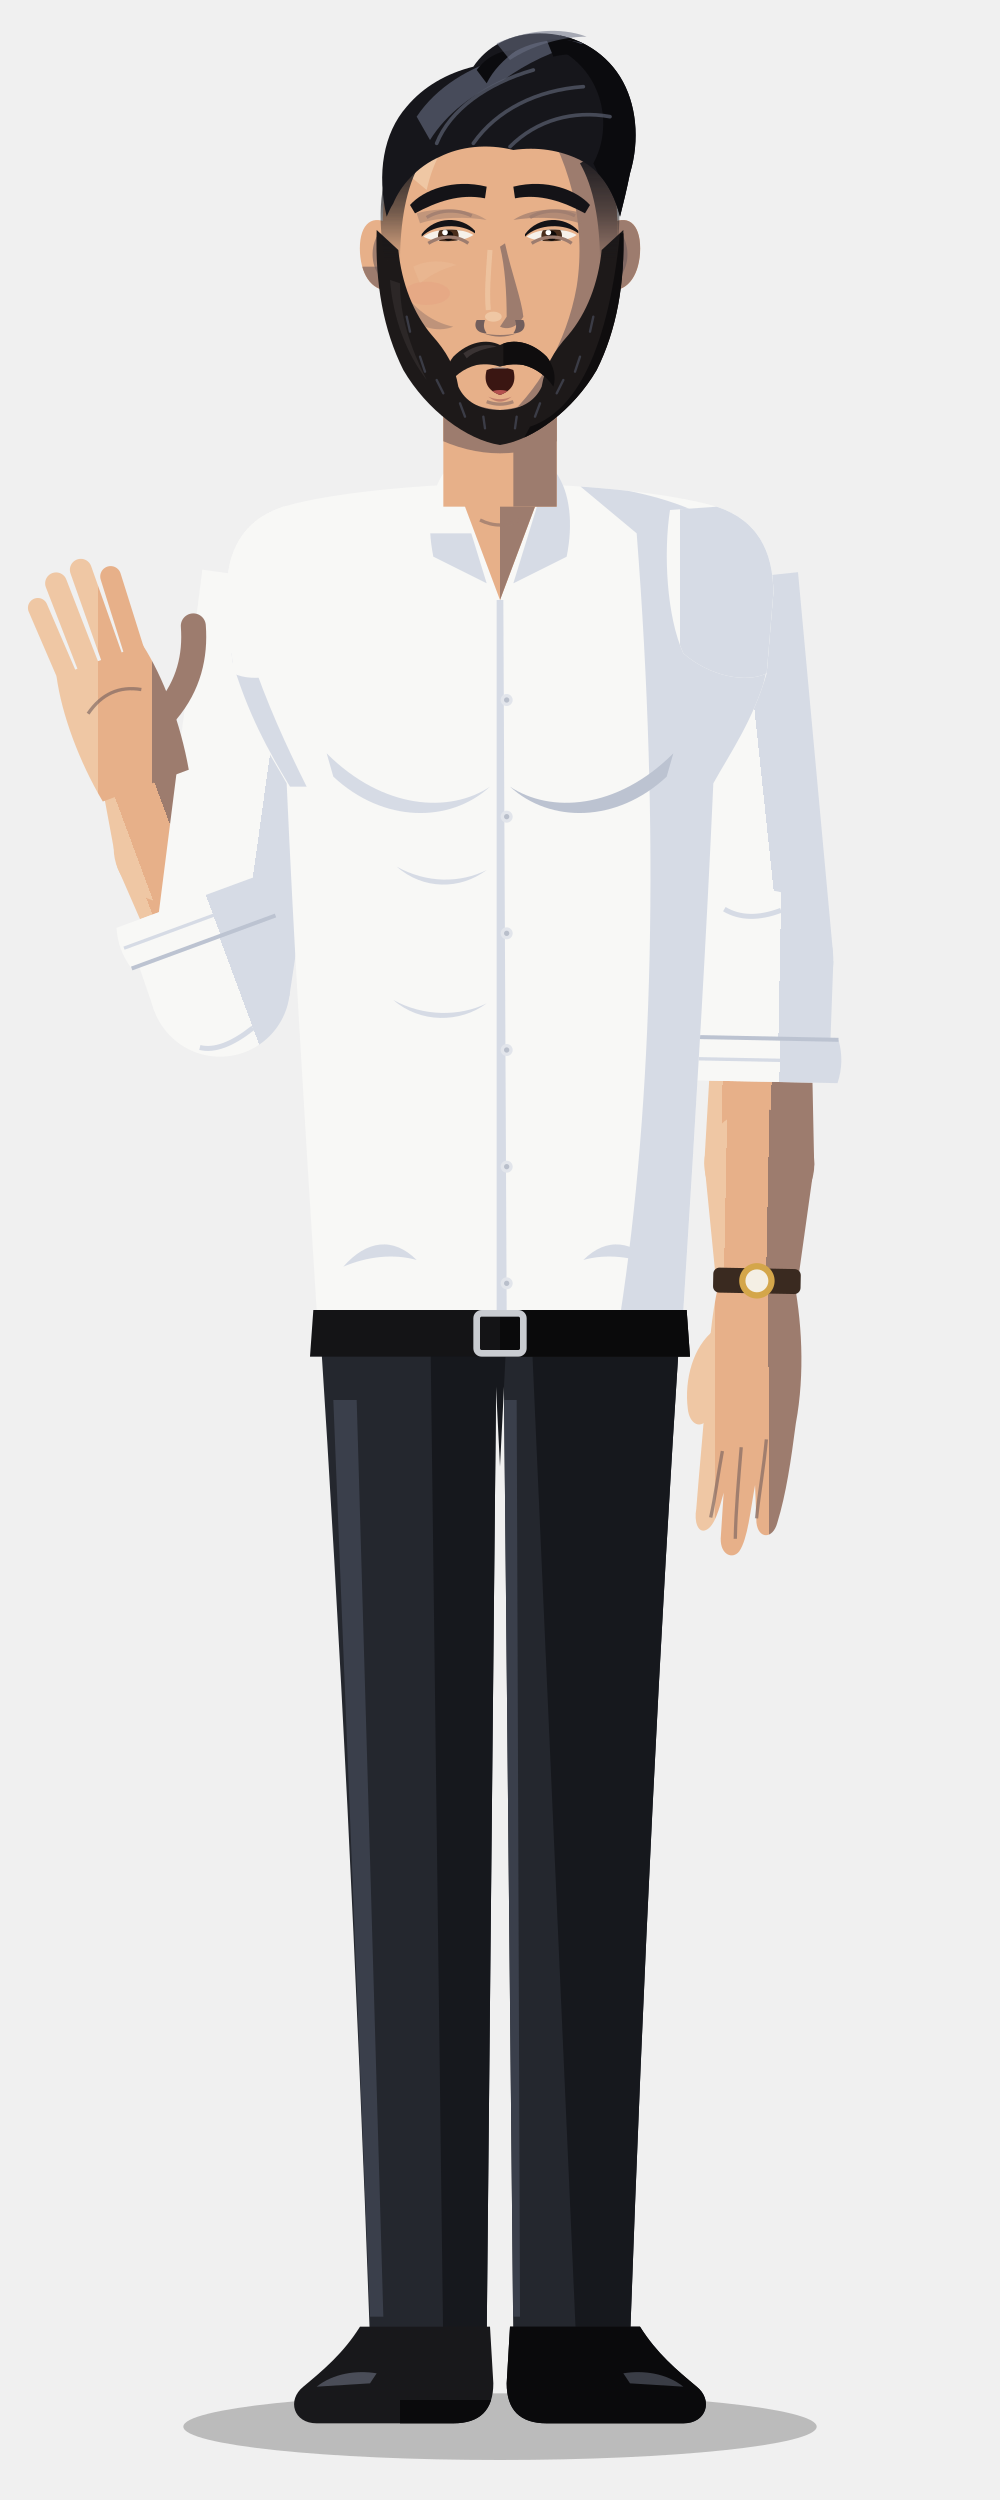
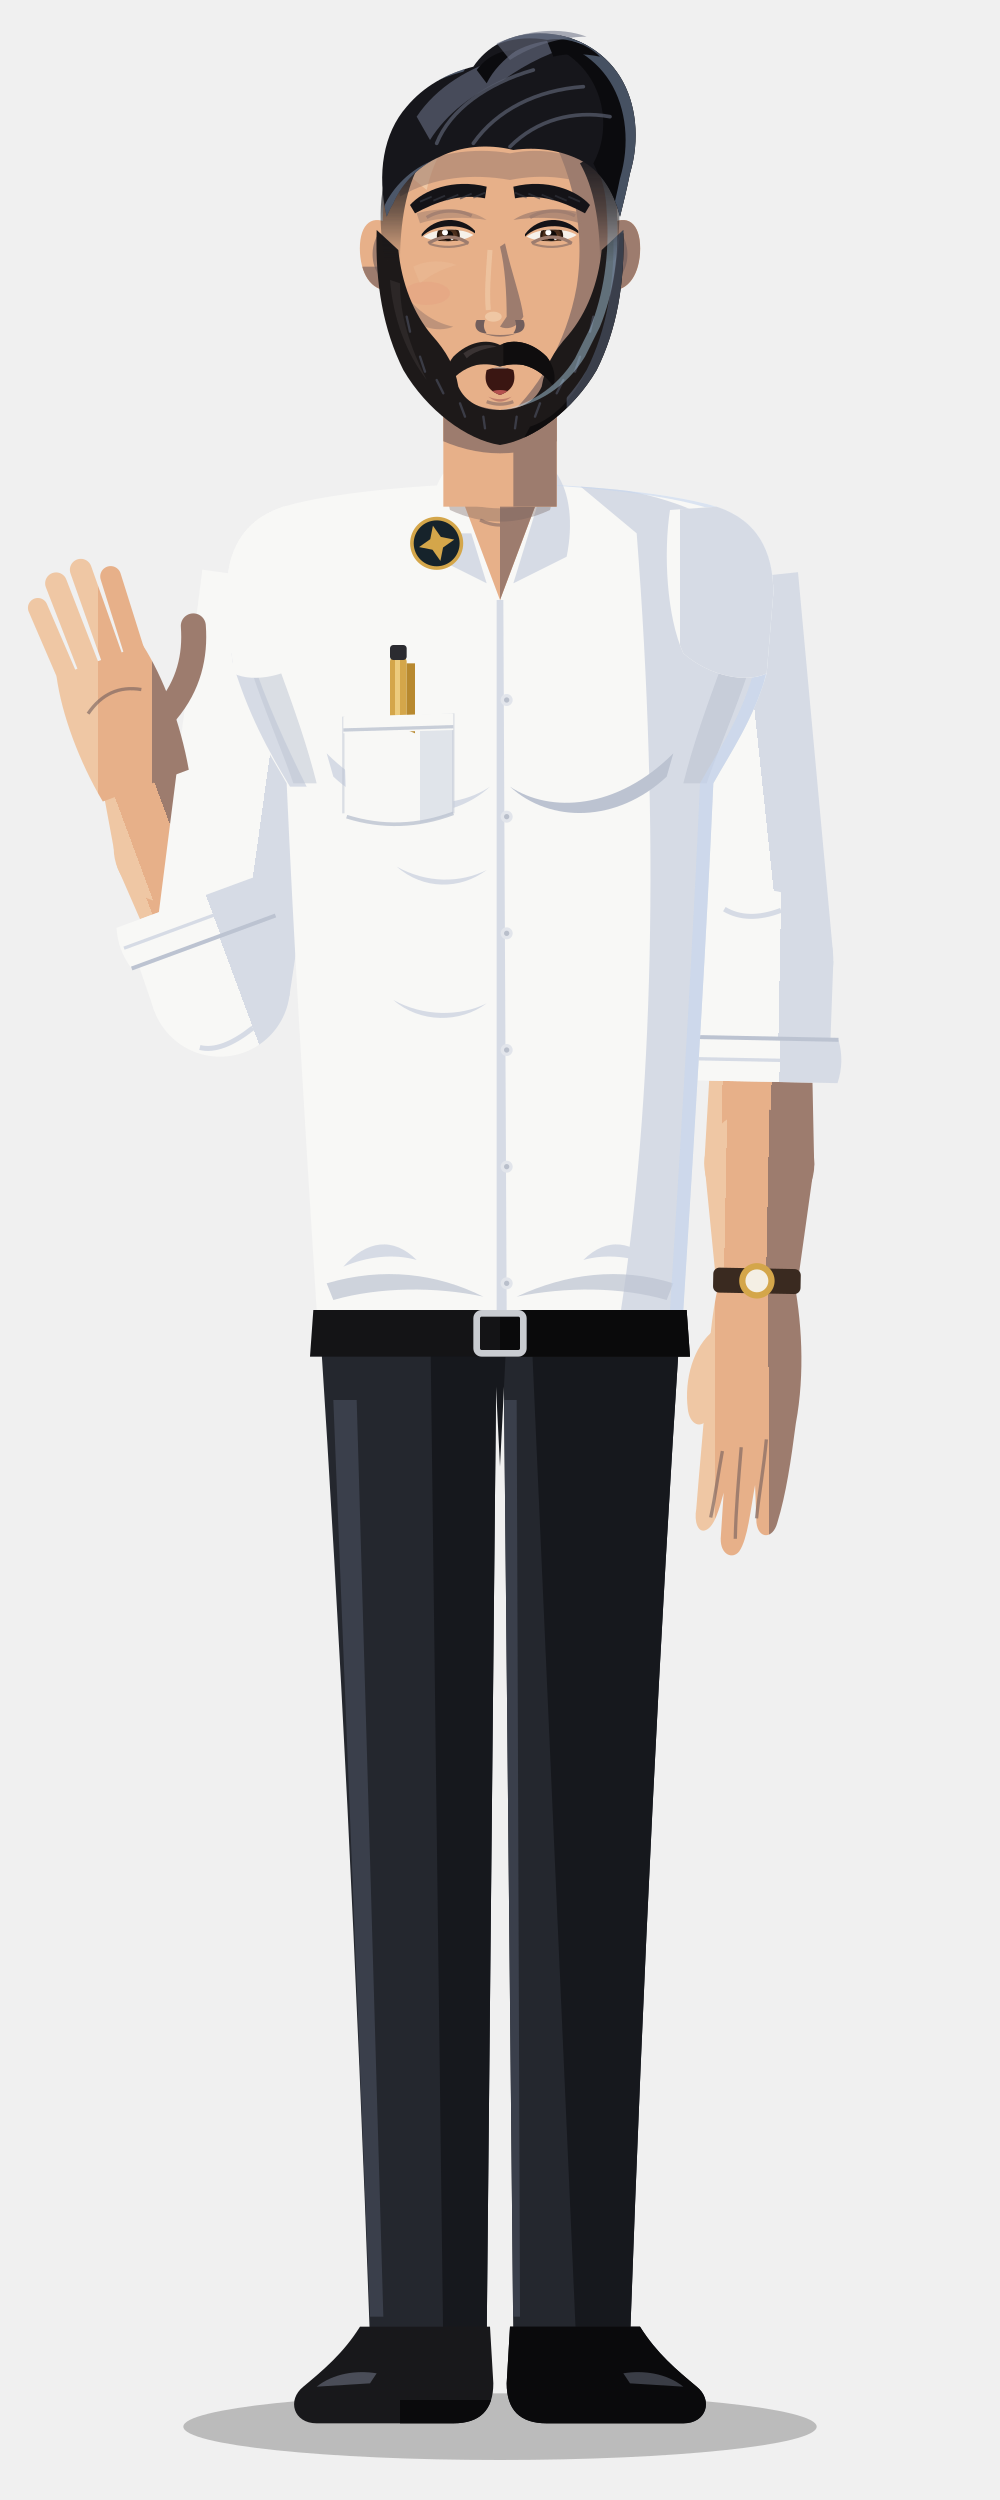
<svg xmlns="http://www.w3.org/2000/svg" viewBox="0 0 600 1500" width="600" height="1500">
  <defs>
    <linearGradient id="fade" x1="0" y1="0" x2="0" y2="1">
      <stop offset="0" stop-color="#16161b" stop-opacity="1" />
      <stop offset="0.55" stop-color="#16161b" stop-opacity="0.55" />
      <stop offset="1" stop-color="#16161b" stop-opacity="0" />
    </linearGradient>
    <clipPath id="c1">
      <path d="M192,796 L298,796 L292,1404 L222,1404 C214,1180 204,980 192,796 Z" />
    </clipPath>
    <clipPath id="c2">
      <path d="M216,1396 L294,1396 L296,1430 C296,1446 288,1454 272,1454 L190,1454 C176,1454 172,1440 182,1432 C194,1422 206,1412 216,1396 Z" />
    </clipPath>
    <clipPath id="c3">
      <path d="M 408,796 L 302,796 L 308,1404 L 378,1404 C 386,1180 396,980 408,796 Z" />
    </clipPath>
    <clipPath id="c4">
      <path d="M 384,1396 L 306,1396 L 304,1430 C 304,1446 312,1454 328,1454 L 410,1454 C 424,1454 428,1440 418,1432 C 406,1422 394,1412 384,1396 Z" />
    </clipPath>
    <linearGradient id="g5" gradientUnits="userSpaceOnUse" x1="77.1" y1="535.8" x2="137.2" y2="513.6">
      <stop offset="0" stop-color="#efc7a4" />
      <stop offset="0.14" stop-color="#efc7a4" />
      <stop offset="0.14" stop-color="#e7b089" />
      <stop offset="0.6" stop-color="#e7b089" />
      <stop offset="0.6" stop-color="#9d7c6e" />
      <stop offset="1" stop-color="#9d7c6e" />
    </linearGradient>
    <linearGradient id="g6" gradientUnits="userSpaceOnUse" x1="64.4" y1="488.3" x2="116.0" y2="469.2">
      <stop offset="0" stop-color="#efc7a4" />
      <stop offset="0.14" stop-color="#efc7a4" />
      <stop offset="0.14" stop-color="#e7b089" />
      <stop offset="0.6" stop-color="#e7b089" />
      <stop offset="0.6" stop-color="#9d7c6e" />
      <stop offset="1" stop-color="#9d7c6e" />
    </linearGradient>
    <linearGradient id="g7" gradientUnits="userSpaceOnUse" x1="105.9" y1="464.0" x2="192.1" y2="476.0">
      <stop offset="0" stop-color="#f8f8f6" />
      <stop offset="0.62" stop-color="#f8f8f6" />
      <stop offset="0.62" stop-color="#d6dbe5" />
      <stop offset="1" stop-color="#d6dbe5" />
    </linearGradient>
    <linearGradient id="g8" gradientUnits="userSpaceOnUse" x1="85.9" y1="586.9" x2="163.7" y2="558.1">
      <stop offset="0" stop-color="#f8f8f6" />
      <stop offset="0.62" stop-color="#f8f8f6" />
      <stop offset="0.62" stop-color="#d6dbe5" />
      <stop offset="1" stop-color="#d6dbe5" />
    </linearGradient>
    <linearGradient id="g9" gradientUnits="userSpaceOnUse" x1="74.4" y1="568.9" x2="160.8" y2="537.1">
      <stop offset="0" stop-color="#f8f8f6" />
      <stop offset="0.62" stop-color="#f8f8f6" />
      <stop offset="0.62" stop-color="#d6dbe5" />
      <stop offset="1" stop-color="#d6dbe5" />
    </linearGradient>
    <linearGradient id="g10" gradientUnits="userSpaceOnUse" x1="26.3" y1="9.7" x2="-26.3" y2="-9.7">
      <stop offset="0" stop-color="#efc7a4" />
      <stop offset="0.14" stop-color="#efc7a4" />
      <stop offset="0.14" stop-color="#e7b089" />
      <stop offset="0.6" stop-color="#e7b089" />
      <stop offset="0.6" stop-color="#9d7c6e" />
      <stop offset="1" stop-color="#9d7c6e" />
    </linearGradient>
    <linearGradient id="g11" gradientUnits="userSpaceOnUse" x1="424.1" y1="673.0" x2="488.0" y2="674.3">
      <stop offset="0" stop-color="#efc7a4" />
      <stop offset="0.14" stop-color="#efc7a4" />
      <stop offset="0.14" stop-color="#e7b089" />
      <stop offset="0.6" stop-color="#e7b089" />
      <stop offset="0.6" stop-color="#9d7c6e" />
      <stop offset="1" stop-color="#9d7c6e" />
    </linearGradient>
    <linearGradient id="g12" gradientUnits="userSpaceOnUse" x1="427.1" y1="743.6" x2="482.1" y2="744.7">
      <stop offset="0" stop-color="#efc7a4" />
      <stop offset="0.14" stop-color="#efc7a4" />
      <stop offset="0.14" stop-color="#e7b089" />
      <stop offset="0.6" stop-color="#e7b089" />
      <stop offset="0.6" stop-color="#9d7c6e" />
      <stop offset="1" stop-color="#9d7c6e" />
    </linearGradient>
    <linearGradient id="g13" gradientUnits="userSpaceOnUse" x1="402.7" y1="466.6" x2="489.3" y2="457.4">
      <stop offset="0" stop-color="#f8f8f6" />
      <stop offset="0.62" stop-color="#f8f8f6" />
      <stop offset="0.62" stop-color="#d6dbe5" />
      <stop offset="1" stop-color="#d6dbe5" />
    </linearGradient>
    <linearGradient id="g14" gradientUnits="userSpaceOnUse" x1="415.9" y1="605.2" x2="498.9" y2="606.8">
      <stop offset="0" stop-color="#f8f8f6" />
      <stop offset="0.62" stop-color="#f8f8f6" />
      <stop offset="0.62" stop-color="#d6dbe5" />
      <stop offset="1" stop-color="#d6dbe5" />
    </linearGradient>
    <linearGradient id="g15" gradientUnits="userSpaceOnUse" x1="410.8" y1="635.1" x2="502.8" y2="636.9">
      <stop offset="0" stop-color="#f8f8f6" />
      <stop offset="0.62" stop-color="#f8f8f6" />
      <stop offset="0.62" stop-color="#d6dbe5" />
      <stop offset="1" stop-color="#d6dbe5" />
    </linearGradient>
    <linearGradient id="g16" gradientUnits="userSpaceOnUse" x1="28.0" y1="0.6" x2="-28.0" y2="-0.6">
      <stop offset="0" stop-color="#efc7a4" />
      <stop offset="0.14" stop-color="#efc7a4" />
      <stop offset="0.14" stop-color="#e7b089" />
      <stop offset="0.6" stop-color="#e7b089" />
      <stop offset="0.6" stop-color="#9d7c6e" />
      <stop offset="1" stop-color="#9d7c6e" />
    </linearGradient>
    <clipPath id="c17">
      <path d="M300,290 C268,290 204,294 170,304 C146,312 136,330 136,356 L140,404 C148,432 162,452 172,470 C176,560 182,660 190,786 L410,786 C418,660 424,560 428,470 C438,452 452,432 460,404 L464,356 C464,330 454,312 430,304 C396,294 332,290 300,290 Z" />
    </clipPath>
    <clipPath id="c18">
      <path d="M276,296 L324,296 L300,360 Z" />
    </clipPath>
    <clipPath id="c19">
      <path d="M266,284 C258,296 256,314 260,334 L292,350 L276,298 Z" />
    </clipPath>
    <clipPath id="c20">
      <path d="M 334,284 C 342,296 344,314 340,334 L 308,350 L 324,298 Z" />
    </clipPath>
    <clipPath id="c21">
+       <path d="M300,290 C268,290 204,294 170,304 C146,312 136,330 136,356 L140,404 C148,432 162,452 172,470 C176,560 182,660 190,786 L410,786 C418,660 424,560 428,470 C438,452 452,432 460,404 L464,356 C464,330 454,312 430,304 C396,294 332,290 300,290 Z" />
+     </clipPath>
+     <clipPath id="c22">
      <path d="M188,786 L412,786 L414,814 L186,814 Z" />
    </clipPath>
-     <clipPath id="c22">
+     <clipPath id="c23">
      <path d="M170,304 C146,312 136,330 136,356 L140,404 C152,410 174,406 190,392 C200,370 202,332 198,306 Z" />
    </clipPath>
-     <clipPath id="c23">
+     <clipPath id="c24">
      <path d="M 430,304 C 454,312 464,330 464,356 L 460,404 C 448,410 426,406 410,392 C 400,370 398,332 402,306 Z" />
    </clipPath>
-     <clipPath id="c24">
+     <clipPath id="c25">
      <path d="M233,134 C222,128 215,136 216,152 C217,166 224,176 236,174 Z" />
    </clipPath>
-     <clipPath id="c25">
+     <clipPath id="c26">
      <path d="M 367,134 C 378,128 385,136 384,152 C 383,166 376,176 364,174 Z" />
    </clipPath>
-     <clipPath id="c26">
+     <clipPath id="c27">
      <path d="M266,220 L266,304 L334,304 L334,220 Z" />
    </clipPath>
-     <clipPath id="c27">
+     <clipPath id="c28">
      <path d="M300,64 C341,64 369,88 370,126 C372,152 368,176 360,196 L351,214 C340,232 322,244 300,246 C278,244 260,232 249,214 L240,196 C232,176 228,152 230,126 C231,88 259,64 300,64 Z" />
    </clipPath>
-     <clipPath id="c28">
+     <clipPath id="c29">
      <path d="M254,142 C261,136.5 277,136.5 284,141 C277,145.85 261,145.85 254,142 Z" />
    </clipPath>
-     <clipPath id="c29">
+     <clipPath id="c30">
      <path d="M316,142 C323,136.5 339,136.5 346,141 C339,145.85 323,145.85 316,142 Z" />
    </clipPath>
-     <clipPath id="c30">
+     <clipPath id="c31">
      <path d="M226,138 C225,170 230,198 242,222 C256,246 280,264 300,267 C320,264 344,246 358,222 C370,198 375,170 374,138 L361,150 C359,170 352,188 341,201 C332,211 327,220 325,232 C321,241 312,246 300,246 C288,246 279,241 275,232 C273,220 268,211 259,201 C248,188 241,170 239,150 Z" />
    </clipPath>
-     <clipPath id="c31">
+     <clipPath id="c32">
      <path d="M272,214 C281,205 292,203 300,207 C308,203 319,205 328,214 C332,219 334,226 332,232 C328,226 322,221 314,219 C308,218 303,219 300,220 C297,219 292,218 286,219 C278,221 272,226 268,232 C266,226 268,219 272,214 Z" />
    </clipPath>
-     <clipPath id="c32">
+     <clipPath id="c33">
      <path d="M292,222 Q300,219 308,222 Q311,233 300,237 Q289,233 292,222 Z" />
    </clipPath>
-     <clipPath id="c33">
+     <clipPath id="c34">
+       <path d="M300,64 C341,64 369,88 370,126 C372,152 368,176 360,196 L351,214 C340,232 322,244 300,246 C278,244 260,232 249,214 L240,196 C232,176 228,152 230,126 C231,88 259,64 300,64 Z" />
+     </clipPath>
+     <clipPath id="c35">
+       <path d="M226,138 C225,170 230,198 242,222 C256,246 280,264 300,267 C320,264 344,246 358,222 C370,198 375,170 374,138 L361,150 C359,170 352,188 341,201 C332,211 327,220 325,232 C321,241 312,246 300,246 C288,246 279,241 275,232 C273,220 268,211 259,201 C248,188 241,170 239,150 Z" />
+     </clipPath>
+     <clipPath id="c36">
+       <rect x="340" y="0" width="600" height="1500" />
+     </clipPath>
+     <clipPath id="c37">
+       <path d="M232,130 C226,104 230,80 244,64 C254,52 268,44 284,40 C292,28 306,20 324,20 C344,20 362,30 372,46 C382,62 384,84 378,104 C376,114 374,122 372,130 C368,114 360,102 348,96 C336,90 322,88 308,90 C292,86 276,88 264,94 C250,100 240,112 236,122 C234,125 233,128 232,130 Z" />
+     </clipPath>
+     <clipPath id="c38">
      <path d="M232,130 C226,104 230,80 244,64 C254,52 268,44 284,40 C292,28 306,20 324,20 C344,20 362,30 372,46 C382,62 384,84 378,104 C376,114 374,122 372,130 C368,114 360,102 348,96 C336,90 322,88 308,90 C292,86 276,88 264,94 C250,100 240,112 236,122 C234,125 233,128 232,130 Z" />
    </clipPath>
  </defs>
  <ellipse cx="300" cy="1456" rx="190" ry="20" fill="#000" opacity="0.22" />
  <path d="M192,796 L298,796 L292,1404 L222,1404 C214,1180 204,980 192,796 Z" fill="#24272e" />
  <g clip-path="url(#c1)">
    <path d="M258,780 L304,780 L300,1412 L266,1412 Z" fill="#16181d" />
    <path d="M200,840 L214,840 L230,1390 L222,1390 Z" fill="#3a3f4b" />
  </g>
  <path d="M216,1396 L294,1396 L296,1430 C296,1446 288,1454 272,1454 L190,1454 C176,1454 172,1440 182,1432 C194,1422 206,1412 216,1396 Z" fill="#18181b" />
  <g clip-path="url(#c2)">
    <path d="M240,1440 L300,1440 L300,1460 L240,1460 Z" fill="#0a0a0c" />
    <path d="M190,1432 C200,1424 214,1422 226,1424 L222,1430 Z" fill="#4a4d58" />
  </g>
  <path d="M 408,796 L 302,796 L 308,1404 L 378,1404 C 386,1180 396,980 408,796 Z" fill="#24272e" />
  <g clip-path="url(#c3)">
    <path d="M318,780 L420,780 L420,1412 L346,1412 Z" fill="#16181d" />
    <path d="M 310,840 L 302,840 L 306,1390 L 312,1390 Z" fill="#3a3f4b" />
  </g>
  <path d="M 384,1396 L 306,1396 L 304,1430 C 304,1446 312,1454 328,1454 L 410,1454 C 424,1454 428,1440 418,1432 C 406,1422 394,1412 384,1396 Z" fill="#18181b" />
  <g clip-path="url(#c4)">
    <path d="M300,1380 L440,1380 L440,1460 L300,1460 Z" fill="#0a0a0c" />
    <path d="M 410,1432 C 400,1424 386,1422 374,1424 L 378,1430 Z" fill="#3a3d46" />
  </g>
  <path d="M296,800 L300,880 L304,800 Z" fill="#16181d" />
  <path d="M84.0,551.5 L70.3,520.1 L132.2,497.2 L142.2,530.1 Z" fill="url(#g5)" />
  <circle cx="101.2" cy="508.6" r="33.0" fill="url(#g6)" />
  <path d="M70.3,520.1 L58.5,456.5 L99.8,441.2 L132.2,497.2 Z" fill="url(#g6)" />
  <path d="M121.4,341.8 L90.4,586.2 L173.6,597.8 L210.6,354.2 Z" fill="url(#g7)" />
  <circle cx="132.0" cy="592.0" r="42.0" fill="url(#g8)" />
  <path d="M92.6,606.5 L79.1,567.2 L156.1,538.8 L171.4,577.5 Z" fill="url(#g8)" />
  <path d="M165.3,549.3 Q164.5,535.7 156.2,524.9 L69.9,556.7 Q70.7,570.3 79.0,581.1 Z" fill="url(#g9)" />
  <path d="M165.3,549.3 L79.0,581.1" stroke="#bcc3d1" stroke-width="2.4" />
  <path d="M160.8,537.1 L74.4,568.9" stroke="#d6dbe5" stroke-width="2" />
  <path d="M119.9,628.5 q13.1,3.2 31.9,-11.8" fill="none" stroke="#d6dbe5" stroke-width="3" />
  <g transform="translate(84.0,462.0) rotate(159.7)">
    <g transform="scale(1.25,1.25)">
      <path d="M-22,-8 C-26,14 -26,38 -22,56 L22,56 C26,38 26,14 22,-8 Z" fill="url(#g10)" />
      <path d="M-17,52 L-19.0,92" stroke="url(#g10)" stroke-width="10" stroke-linecap="round" />
      <path d="M-6,52 L-6.7,100" stroke="url(#g10)" stroke-width="10.5" stroke-linecap="round" />
      <path d="M6,52 L6.7,98" stroke="url(#g10)" stroke-width="10.5" stroke-linecap="round" />
      <path d="M17,52 L19.0,90" stroke="url(#g10)" stroke-width="9.5" stroke-linecap="round" />
      <path d="M-22,22 C-36,30 -44,42 -48,56" stroke="url(#g10)" stroke-width="12" stroke-linecap="round" fill="none" />
      <path d="M-14,36 Q0,44 14,34" fill="none" stroke="#725e5c" stroke-width="1.6" opacity="0.6" />
    </g>
  </g>
  <path d="M425.5,648.4 L422.6,697.7 L488.5,699.0 L487.5,649.6 Z" fill="url(#g11)" />
  <circle cx="455.6" cy="698.3" r="33.0" fill="url(#g12)" />
  <path d="M422.6,697.7 L431.7,789.6 L475.7,790.4 L488.5,699.0 Z" fill="url(#g12)" />
  <path d="M389.2,352.7 L416.2,580.4 L499.8,571.6 L478.8,343.3 Z" fill="url(#g13)" />
  <circle cx="458.0" cy="576.0" r="42.0" fill="url(#g14)" />
  <path d="M416.0,575.2 L415.8,635.2 L497.8,636.8 L500.0,576.8 Z" fill="url(#g14)" />
  <path d="M503.1,623.9 Q506.8,637.0 502.5,649.9 L410.5,648.1 Q406.8,635.0 411.1,622.1 Z" fill="url(#g15)" />
  <path d="M503.1,623.9 L411.1,622.1" stroke="#bcc3d1" stroke-width="2.4" />
  <path d="M502.8,636.9 L410.8,635.1" stroke="#d6dbe5" stroke-width="2" />
  <path d="M434.6,545.5 q14.0,8.3 34.0,0.7" fill="none" stroke="#d6dbe5" stroke-width="3" />
  <g transform="translate(454.0,776.0) rotate(1.1)">
    <g transform="scale(-1.25,1.25)">
      <path d="M-17,-10 C-22,12 -24,38 -20,62 C-18,80 -16,96 -12,110 C-10,118 -3,118 -2,110 L-1,92 C1,104 2,118 6,124 C9,128 15,126 15,118 L14,96 C16,104 18,112 22,114 C26,116 28,110 27,104 C26,86 24,62 23,40 C22,20 21,6 17,-10 Z" fill="url(#g16)" />
      <path d="M20,18 C30,26 34,42 32,56 C31,64 25,66 22,60 C22,48 20,36 16,28 Z" fill="url(#g16)" />
      <path d="M-6,70 C-5,84 -3,96 -2,108 M6,74 C7,90 8,104 8,118 M15,76 C17,88 18,98 20,108" fill="none" stroke="#725e5c" stroke-width="1.6" opacity="0.6" />
      <rect x="-21" y="-12" width="42" height="12" rx="3" fill="#3a2a20" />
      <circle cx="0" cy="-6" r="8.5" fill="#d4a64a" />
      <circle cx="0" cy="-6" r="5.5" fill="#f4efe4" />
    </g>
  </g>
  <path d="M300,290 C268,290 204,294 170,304 C146,312 136,330 136,356 L140,404 C148,432 162,452 172,470 C176,560 182,660 190,786 L410,786 C418,660 424,560 428,470 C438,452 452,432 460,404 L464,356 C464,330 454,312 430,304 C396,294 332,290 300,290 Z" fill="#f8f8f6" />
  <g clip-path="url(#c17)">
    <path d="M346,290 C406,296 466,316 464,374 C460,422 444,450 430,474 L414,790 L372,790 C392,660 396,500 382,320 Z" fill="#d6dbe5" />
    <path d="M138,392 C148,428 162,452 174,472 L184,472 C172,448 160,422 150,392 Z" fill="#d6dbe5" />
  </g>
  <path d="M196,452 C230,486 270,488 294,472 C270,494 230,494 200,466 Z" fill="#d6dbe5" />
  <path d="M404,452 C370,486 330,488 306,472 C330,494 370,494 400,466 Z" fill="#bcc3d1" />
  <path d="M236,600 C254,610 276,610 292,602 C276,614 252,614 236,600 Z" fill="#d6dbe5" />
  <path d="M206,760 C220,744 236,742 250,756 C236,752 220,754 206,760 Z" fill="#d6dbe5" />
  <path d="M350,756 C364,742 380,744 394,760 C380,754 364,752 350,756 Z" fill="#d6dbe5" />
  <path d="M238,520 C256,530 276,530 292,522 C276,534 254,534 238,520 Z" fill="#d6dbe5" />
  <path d="M276,296 L324,296 L300,360 Z" fill="#e7b089" />
  <g clip-path="url(#c18)">
    <path d="M300,290 L330,290 L300,364 Z" fill="#9d7c6e" />
  </g>
  <path d="M288,312 Q300,318 312,312" fill="none" stroke="#9d7c6e" stroke-width="2" opacity="0.8" />
  <path d="M266,284 C258,296 256,314 260,334 L292,350 L276,298 Z" fill="#f8f8f6" />
  <g clip-path="url(#c19)">
    <path d="M256,320 L292,320 L292,352 L256,352 Z" fill="#d6dbe5" />
  </g>
  <path d="M 334,284 C 342,296 344,314 340,334 L 308,350 L 324,298 Z" fill="#f8f8f6" />
  <g clip-path="url(#c20)">
    <path d="M 334,284 C 342,296 344,314 340,334 L 308,350 L 324,298 Z" fill="#d6dbe5" />
  </g>
  <path d="M268,286 Q300,280 332,286 L326,292 Q300,288 274,292 Z" fill="#d6dbe5" />
  <path d="M298,360 L302,360 L304,786 L298,786 Z" fill="#d6dbe5" />
  <circle cx="304" cy="420" r="3.6" fill="#e2e5eb" />
  <circle cx="304" cy="420" r="1.6" fill="#b9bfcb" />
  <circle cx="304" cy="490" r="3.6" fill="#e2e5eb" />
  <circle cx="304" cy="490" r="1.6" fill="#b9bfcb" />
  <circle cx="304" cy="560" r="3.6" fill="#e2e5eb" />
  <circle cx="304" cy="560" r="1.6" fill="#b9bfcb" />
  <circle cx="304" cy="630" r="3.6" fill="#e2e5eb" />
  <circle cx="304" cy="630" r="1.6" fill="#b9bfcb" />
  <circle cx="304" cy="700" r="3.6" fill="#e2e5eb" />
  <circle cx="304" cy="700" r="1.6" fill="#b9bfcb" />
  <circle cx="304" cy="770" r="3.6" fill="#e2e5eb" />
  <circle cx="304" cy="770" r="1.6" fill="#b9bfcb" />
+   <path d="M150,400 C160,430 170,452 176,470 L190,470 C184,446 176,424 168,402 Z" fill="#bcc3d1" opacity="0.5" />
+   <path d="M 450,400 C 440,430 430,452 424,470 L 410,470 C 416,446 424,424 432,402 Z" fill="#bcc3d1" opacity="0.6" />
+   <path d="M196,770 C230,760 262,764 290,778 C262,772 228,772 200,780 Z" fill="#bcc3d1" opacity="0.7" />
+   <path d="M310,778 C340,764 372,760 404,770 L400,780 C372,772 340,772 310,778 Z" fill="#bcc3d1" opacity="0.7" />
+   <path d="M268,298 Q300,312 332,298 L330,306 Q300,320 270,306 Z" fill="#725e5c" opacity="0.35" />
+   <g clip-path="url(#c21)">
+     <path d="M-10,-10 L610,-10 L610,1510 L-10,1510 Z M 292,290 C 260,290 196,294 162,304 C 138,312 128,330 128,356 L 132,404 C 140,432 154,452 164,470 C 168,560 174,660 182,786 L 402,786 C 410,660 416,560 420,470 C 430,452 444,432 452,404 L 456,356 C 456,330 446,312 422,304 C 388,294 324,290 292,290 Z" fill-rule="evenodd" fill="#c6d6ee" opacity="0.6" />
+   </g>
  <path d="M188,786 L412,786 L414,814 L186,814 Z" fill="#141416" />
-   <g clip-path="url(#c21)">
+   <g clip-path="url(#c22)">
    <path d="M300,780 L420,780 L420,820 L300,820 Z" fill="#0a0a0b" />
  </g>
  <rect x="286" y="788" width="28" height="24" rx="3" fill="none" stroke="#c9ccd1" stroke-width="4" />
  <path d="M170,304 C146,312 136,330 136,356 L140,404 C152,410 174,406 190,392 C200,370 202,332 198,306 Z" fill="#f8f8f6" />
  <path d="M 430,304 C 454,312 464,330 464,356 L 460,404 C 448,410 426,406 410,392 C 400,370 398,332 402,306 Z" fill="#f8f8f6" />
-   <g clip-path="url(#c23)">
+   <g clip-path="url(#c24)">
    <path d="M408,290 L470,290 L470,420 L408,420 Z" fill="#d6dbe5" />
  </g>
+   <path d="M206,430 L272,428 L272,488 Q240,498 208,490 Z" fill="#f8f8f6" />
+   <path d="M252,429 L272,428 L272,488 Q262,492 252,494 Z" fill="#d6dbe5" opacity="0.7" />
+   <path d="M208,490 Q240,500 272,488" fill="none" stroke="#bcc3d1" stroke-width="2.2" opacity="0.8" />
+   <path d="M206,430 L206,488 M272,428 L272,488" stroke="#bcc3d1" stroke-width="1.4" opacity="0.5" />
+   <rect x="234" y="394" width="10" height="44" rx="3" fill="#d4a64a" />
+   <rect x="237" y="394" width="3" height="44" fill="#f2d48a" opacity="0.8" />
+   <rect x="234" y="387" width="10" height="9" rx="2" fill="#2b2b30" />
+   <path d="M244,398 L249,398 L249,440 L244,438 Z" fill="#b8892f" />
+   <path d="M206,430 L272,428 L272,438 L206,440 Z" fill="#f8f8f6" />
+   <path d="M206,438 L272,436" stroke="#bcc3d1" stroke-width="2" opacity="0.8" />
+   <g transform="translate(262,326) rotate(-12) scale(1.35)">
+     <circle r="11" fill="#16232b" />
+     <path d="M0,-8 L2.4,-2.4 L8,0 L2.4,2.4 L0,8 L-2.4,2.4 L-8,0 L-2.4,-2.4 Z" fill="#d4a64a" />
+     <circle r="11" fill="none" stroke="#d4a64a" stroke-width="1.6" />
+   </g>
  <path d="M233,134 C222,128 215,136 216,152 C217,166 224,176 236,174 Z" fill="#e7b089" />
-   <g clip-path="url(#c24)">
+   <g clip-path="url(#c25)">
    <path d="M200,160 L240,160 L240,190 L200,190 Z" fill="#9d7c6e" />
  </g>
  <path d="M 367,134 C 378,128 385,136 384,152 C 383,166 376,176 364,174 Z" fill="#e7b089" />
-   <g clip-path="url(#c25)">
+   <g clip-path="url(#c26)">
    <path d="M360,120 L400,120 L400,190 L360,190 Z" fill="#9d7c6e" />
  </g>
  <path d="M226,142 C222,150 223,160 228,166 L230,164 C227,158 226,150 229,144 Z" fill="#725e5c" opacity="0.6" />
  <path d="M 374,142 C 378,150 377,160 372,166 L 370,164 C 373,158 374,150 371,144 Z" fill="#725e5c" opacity="0.7" />
  <path d="M266,220 L266,304 L334,304 L334,220 Z" fill="#e7b089" />
-   <g clip-path="url(#c26)">
+   <g clip-path="url(#c27)">
    <path d="M308,210 L340,210 L340,310 L308,310 Z" fill="#9d7c6e" />
    <path d="M260,210 L340,210 L340,262 Q300,282 260,262 Z" fill="#9d7c6e" />
  </g>
  <path d="M300,64 C341,64 369,88 370,126 C372,152 368,176 360,196 L351,214 C340,232 322,244 300,246 C278,244 260,232 249,214 L240,196 C232,176 228,152 230,126 C231,88 259,64 300,64 Z" fill="#e7b089" />
-   <g clip-path="url(#c27)">
+   <g clip-path="url(#c28)">
    <path d="M318,60 C352,70 376,96 376,130 C378,170 368,204 350,228 C336,244 318,252 300,254 C322,236 340,206 346,172 C352,134 342,94 318,60 Z" fill="#9d7c6e" />
    <path d="M244,104 C250,86 264,74 282,70 C268,82 260,96 256,114 Z" fill="#efc7a4" />
  </g>
  <path d="M248,160 C256,156 266,156 274,159 C266,161 258,165 252,170 Z" fill="#efc7a4" opacity="0.25" />
  <path d="M244,178 C252,188 262,194 272,196 C262,200 250,196 244,188 Z" fill="#9d7c6e" opacity="0.55" />
  <ellipse cx="256" cy="176" rx="14" ry="7" fill="#e07e70" opacity="0.14" />
  <path d="M246,123 C254,114 272,107 292,112 L291,119 C276,116 262,121 249,128 Z" fill="#141317" />
  <path d="M 354,123 C 346,114 328,107 308,112 L 309,119 C 324,116 338,121 351,128 Z" fill="#141317" />
+   <path d="M252,121.0 l7,-3" stroke="#3a3d48" stroke-width="1.1" opacity="0.6" />
+   <path d="M348,121.0 l-7,-3" stroke="#3a3d48" stroke-width="1.1" opacity="0.5" />
+   <path d="M260,120.4 l7,-3" stroke="#3a3d48" stroke-width="1.1" opacity="0.6" />
+   <path d="M340,120.4 l-7,-3" stroke="#3a3d48" stroke-width="1.1" opacity="0.5" />
+   <path d="M268,119.8 l7,-3" stroke="#3a3d48" stroke-width="1.1" opacity="0.6" />
+   <path d="M332,119.8 l-7,-3" stroke="#3a3d48" stroke-width="1.1" opacity="0.5" />
+   <path d="M276,119.2 l7,-3" stroke="#3a3d48" stroke-width="1.1" opacity="0.6" />
+   <path d="M324,119.2 l-7,-3" stroke="#3a3d48" stroke-width="1.1" opacity="0.5" />
+   <path d="M284,118.6 l7,-3" stroke="#3a3d48" stroke-width="1.1" opacity="0.6" />
+   <path d="M316,118.6 l-7,-3" stroke="#3a3d48" stroke-width="1.1" opacity="0.5" />
  <path d="M250,128 C264,124 282,125 292,132 C280,130 264,130 252,134 Z" fill="#9d7c6e" opacity="0.5" />
  <path d="M 350,128 C 336,124 318,125 308,132 C 320,130 336,130 348,134 Z" fill="#9d7c6e" opacity="0.7" />
  <path d="M254,142 C261,136.5 277,136.5 284,141 C277,145.85 261,145.85 254,142 Z" fill="#f6f1ea" />
-   <g clip-path="url(#c28)">
+   <g clip-path="url(#c29)">
    <circle cx="269" cy="141.5" r="6.2" fill="#4a2e1c" />
    <circle cx="269" cy="141.5" r="3" fill="#0e0907" />
-     <circle cx="267" cy="139.5" r="1.7" fill="#fff" />
+     <circle cx="269" cy="141.5" r="6.2" fill="none" stroke="#2a180e" stroke-width="1.4" />
+     <circle cx="270.5" cy="143" r="3.4" fill="#6b4329" opacity="0.55" />
+     <circle cx="269" cy="141.5" r="3" fill="#0e0907" />
+     <circle cx="267" cy="139.5" r="1.8" fill="#fff" />
+     <circle cx="271.2" cy="143.2" r="0.9" fill="#fff" opacity="0.8" />
    <rect x="249" y="120" width="40" height="18.5" fill="#000" opacity="0.14" />
  </g>
  <path d="M253,142 C261,134.0 277,134.0 285,140 L285,138.5 C277,129.5 261,129.5 253,140.5 Z" fill="#141317" />
+   <path d="M258,146.4 C265,148.8 274,148.8 281,145.8" fill="none" stroke="#725e5c" stroke-width="1.3" opacity="0.55" />
  <path d="M256,130.5 C264,125.5 275,125.5 283,129.5" fill="none" stroke="#9d7c6e" stroke-width="2" opacity="0.8" />
  <path d="M257,146 C265,141 274,141 281,146" fill="none" stroke="#9d7c6e" stroke-width="2" />
  <path d="M316,142 C323,136.5 339,136.5 346,141 C339,145.85 323,145.85 316,142 Z" fill="#f6f1ea" />
-   <g clip-path="url(#c29)">
+   <g clip-path="url(#c30)">
    <circle cx="331" cy="141.5" r="6.2" fill="#4a2e1c" />
    <circle cx="331" cy="141.5" r="3" fill="#0e0907" />
-     <circle cx="329" cy="139.5" r="1.7" fill="#fff" />
+     <circle cx="331" cy="141.5" r="6.2" fill="none" stroke="#2a180e" stroke-width="1.4" />
+     <circle cx="332.5" cy="143" r="3.4" fill="#6b4329" opacity="0.55" />
+     <circle cx="331" cy="141.5" r="3" fill="#0e0907" />
+     <circle cx="329" cy="139.5" r="1.8" fill="#fff" />
+     <circle cx="333.2" cy="143.2" r="0.9" fill="#fff" opacity="0.8" />
    <rect x="311" y="120" width="40" height="18.5" fill="#000" opacity="0.14" />
  </g>
  <path d="M315,142 C323,134.0 339,134.0 347,140 L347,138.5 C339,129.5 323,129.5 315,140.5 Z" fill="#141317" />
+   <path d="M320,146.4 C327,148.8 336,148.8 343,145.8" fill="none" stroke="#725e5c" stroke-width="1.3" opacity="0.55" />
  <path d="M318,130.5 C326,125.5 337,125.5 345,129.5" fill="none" stroke="#9d7c6e" stroke-width="2" opacity="0.8" />
  <path d="M319,146 C327,141 336,141 343,146" fill="none" stroke="#9d7c6e" stroke-width="2" />
  <path d="M303,146 C307,164 313,180 314,190 C310,197 304,198 300,196 L304,190 C304,176 303,160 300,148 Z" fill="#9d7c6e" />
  <path d="M286,192 C284,196 286,200 292,200 C290,197 290,195 291,192 Z" fill="#725e5c" />
  <path d="M314,192 C316,196 314,200 308,200 C310,197 310,195 309,192 Z" fill="#725e5c" />
  <path d="M290,200 Q300,204 310,200 Q300,202 290,200 Z" fill="#725e5c" opacity="0.7" />
  <ellipse cx="296" cy="190" rx="5" ry="3" fill="#efc7a4" />
  <path d="M294,150 C293,164 292,176 293,186" fill="none" stroke="#efc7a4" stroke-width="3" opacity="0.8" />
  <path d="M226,138 C225,170 230,198 242,222 C256,246 280,264 300,267 C320,264 344,246 358,222 C370,198 375,170 374,138 L361,150 C359,170 352,188 341,201 C332,211 327,220 325,232 C321,241 312,246 300,246 C288,246 279,241 275,232 C273,220 268,211 259,201 C248,188 241,170 239,150 Z" fill="#1d1919" />
-   <g clip-path="url(#c30)">
+   <g clip-path="url(#c31)">
    <path d="M318,256 C342,248 364,218 372,140 L390,140 L390,290 L300,290 Z" fill="#0f0d0e" />
    <path d="M234,168 C236,192 244,212 256,228 C246,208 240,190 240,170 Z" fill="#2c2727" />
  </g>
  <path d="M252,214 l3,9" fill="none" stroke="#474b5a" stroke-width="1.4" stroke-linecap="round" stroke-linejoin="round" opacity="0.7" />
  <path d="M262,228 l4,8" fill="none" stroke="#474b5a" stroke-width="1.4" stroke-linecap="round" stroke-linejoin="round" opacity="0.7" />
  <path d="M276,242 l3,8" fill="none" stroke="#474b5a" stroke-width="1.4" stroke-linecap="round" stroke-linejoin="round" opacity="0.7" />
  <path d="M290,250 l1,7" fill="none" stroke="#474b5a" stroke-width="1.4" stroke-linecap="round" stroke-linejoin="round" opacity="0.7" />
  <path d="M244,190 l2,9" fill="none" stroke="#474b5a" stroke-width="1.4" stroke-linecap="round" stroke-linejoin="round" opacity="0.7" />
  <path d="M310,250 l-1,7" fill="none" stroke="#474b5a" stroke-width="1.4" stroke-linecap="round" stroke-linejoin="round" opacity="0.7" />
  <path d="M324,242 l-3,8" fill="none" stroke="#474b5a" stroke-width="1.4" stroke-linecap="round" stroke-linejoin="round" opacity="0.7" />
  <path d="M338,228 l-4,8" fill="none" stroke="#474b5a" stroke-width="1.4" stroke-linecap="round" stroke-linejoin="round" opacity="0.7" />
  <path d="M348,214 l-3,9" fill="none" stroke="#474b5a" stroke-width="1.4" stroke-linecap="round" stroke-linejoin="round" opacity="0.7" />
  <path d="M356,190 l-2,9" fill="none" stroke="#474b5a" stroke-width="1.4" stroke-linecap="round" stroke-linejoin="round" opacity="0.7" />
  <path d="M272,214 C281,205 292,203 300,207 C308,203 319,205 328,214 C332,219 334,226 332,232 C328,226 322,221 314,219 C308,218 303,219 300,220 C297,219 292,218 286,219 C278,221 272,226 268,232 C266,226 268,219 272,214 Z" fill="#1d1919" />
-   <g clip-path="url(#c31)">
+   <g clip-path="url(#c32)">
    <path d="M302,200 L340,200 L340,236 L302,236 Z" fill="#0f0d0e" />
    <path d="M278,212 C285,207 293,206 298,208 C291,209 284,211 280,215 Z" fill="#3a3333" />
  </g>
  <path d="M292,222 Q300,219 308,222 Q311,233 300,237 Q289,233 292,222 Z" fill="#3a1612" />
-   <g clip-path="url(#c32)">
+   <g clip-path="url(#c33)">
    <rect x="278" y="218" width="44" height="3" fill="#f1ece4" />
    <ellipse cx="300" cy="240" rx="10" ry="6" fill="#b4504e" />
  </g>
  <path d="M293,238 Q300,244 307,238 Q300,241 293,238 Z" fill="#c27f6c" />
  <path d="M292,241 Q300,244 308,241" fill="none" stroke="#9d7c6e" stroke-width="2" opacity="0.8" />
+   <path d="M238,104 C258,92 284,88 306,92 C326,88 346,92 364,104 L366,116 C346,106 326,104 306,108 C284,104 260,106 240,118 Z" fill="#9d7c6e" opacity="0.55" />
+   <g clip-path="url(#c34)">
+     <path d="M-10,-10 L610,-10 L610,1510 L-10,1510 Z M 294,65 C 335,65 363,89 364,127 C 366,153 362,177 354,197 L 345,215 C 334,233 316,245 294,247 C 272,245 254,233 243,215 L 234,197 C 226,177 222,153 224,127 C 225,89 253,65 294,65 Z" fill-rule="evenodd" fill="#bfe6ff" opacity="0.42" />
+   </g>
+   <g clip-path="url(#c35)">
+     <g clip-path="url(#c36)">
+       <path d="M-10,-10 L610,-10 L610,1510 L-10,1510 Z M 220,138 C 219,170 224,198 236,222 C 250,246 274,264 294,267 C 314,264 338,246 352,222 C 364,198 369,170 368,138 L 355,150 C 353,170 346,188 335,201 C 326,211 321,220 319,232 C 315,241 306,246 294,246 C 282,246 273,241 269,232 C 267,220 262,211 253,201 C 242,188 235,170 233,150 Z" fill-rule="evenodd" fill="#7a8aa8" opacity="0.4" />
+     </g>
+   </g>
  <path d="M231,156 C226,130 228,106 238,90 L252,98 C244,112 240,132 240,158 Z" fill="url(#fade)" />
  <path d="M 369,156 C 374,130 372,106 362,90 L 348,98 C 356,112 360,132 360,158 Z" fill="url(#fade)" />
  <path d="M232,130 C226,104 230,80 244,64 C254,52 268,44 284,40 C292,28 306,20 324,20 C344,20 362,30 372,46 C382,62 384,84 378,104 C376,114 374,122 372,130 C368,114 360,102 348,96 C336,90 322,88 308,90 C292,86 276,88 264,94 C250,100 240,112 236,122 C234,125 233,128 232,130 Z" fill="#16161b" />
-   <g clip-path="url(#c33)">
+   <g clip-path="url(#c37)">
    <path d="M336,18 C368,24 388,52 384,84 C382,104 376,118 372,132 L356,98 C368,76 362,44 336,30 Z" fill="#0b0b0e" />
    <path d="M250,70 C262,52 282,40 304,34 C318,24 336,22 350,26 C332,30 316,38 302,48 C284,56 268,68 258,84 Z" fill="#474b5a" />
+   </g>
+   <g clip-path="url(#c38)">
+     <path d="M-10,-10 L610,-10 L610,1510 L-10,1510 Z M 226,133 C 220,107 224,83 238,67 C 248,55 262,47 278,43 C 286,31 300,23 318,23 C 338,23 356,33 366,49 C 376,65 378,87 372,107 C 370,117 368,125 366,133 C 362,117 354,105 342,99 C 330,93 316,91 302,93 C 286,89 270,91 258,97 C 244,103 234,115 230,125 C 228,128 227,131 226,133 Z" fill-rule="evenodd" fill="#8fa6c8" opacity="0.45" />
  </g>
  <path d="M262,86 C270,66 292,50 320,42" fill="none" stroke="#5a5f70" stroke-width="2.2" stroke-linecap="round" stroke-linejoin="round" opacity="0.7" />
  <path d="M284,86 C298,66 322,54 350,52" fill="none" stroke="#5a5f70" stroke-width="2.2" stroke-linecap="round" stroke-linejoin="round" opacity="0.7" />
  <path d="M306,88 C322,72 344,66 366,70" fill="none" stroke="#5a5f70" stroke-width="2.2" stroke-linecap="round" stroke-linejoin="round" opacity="0.7" />
  <path d="M286,42 C292,34 300,30 310,30 C302,36 296,42 292,50 Z" fill="#0b0b0e" />
  <path d="M328,24 C340,22 352,26 360,34 C350,32 340,32 332,34 Z" fill="#0b0b0e" />
  <path d="M298,26 C316,18 336,16 352,22 C336,22 318,28 306,36 Z" fill="#6a7083" opacity="0.55" />
</svg>
